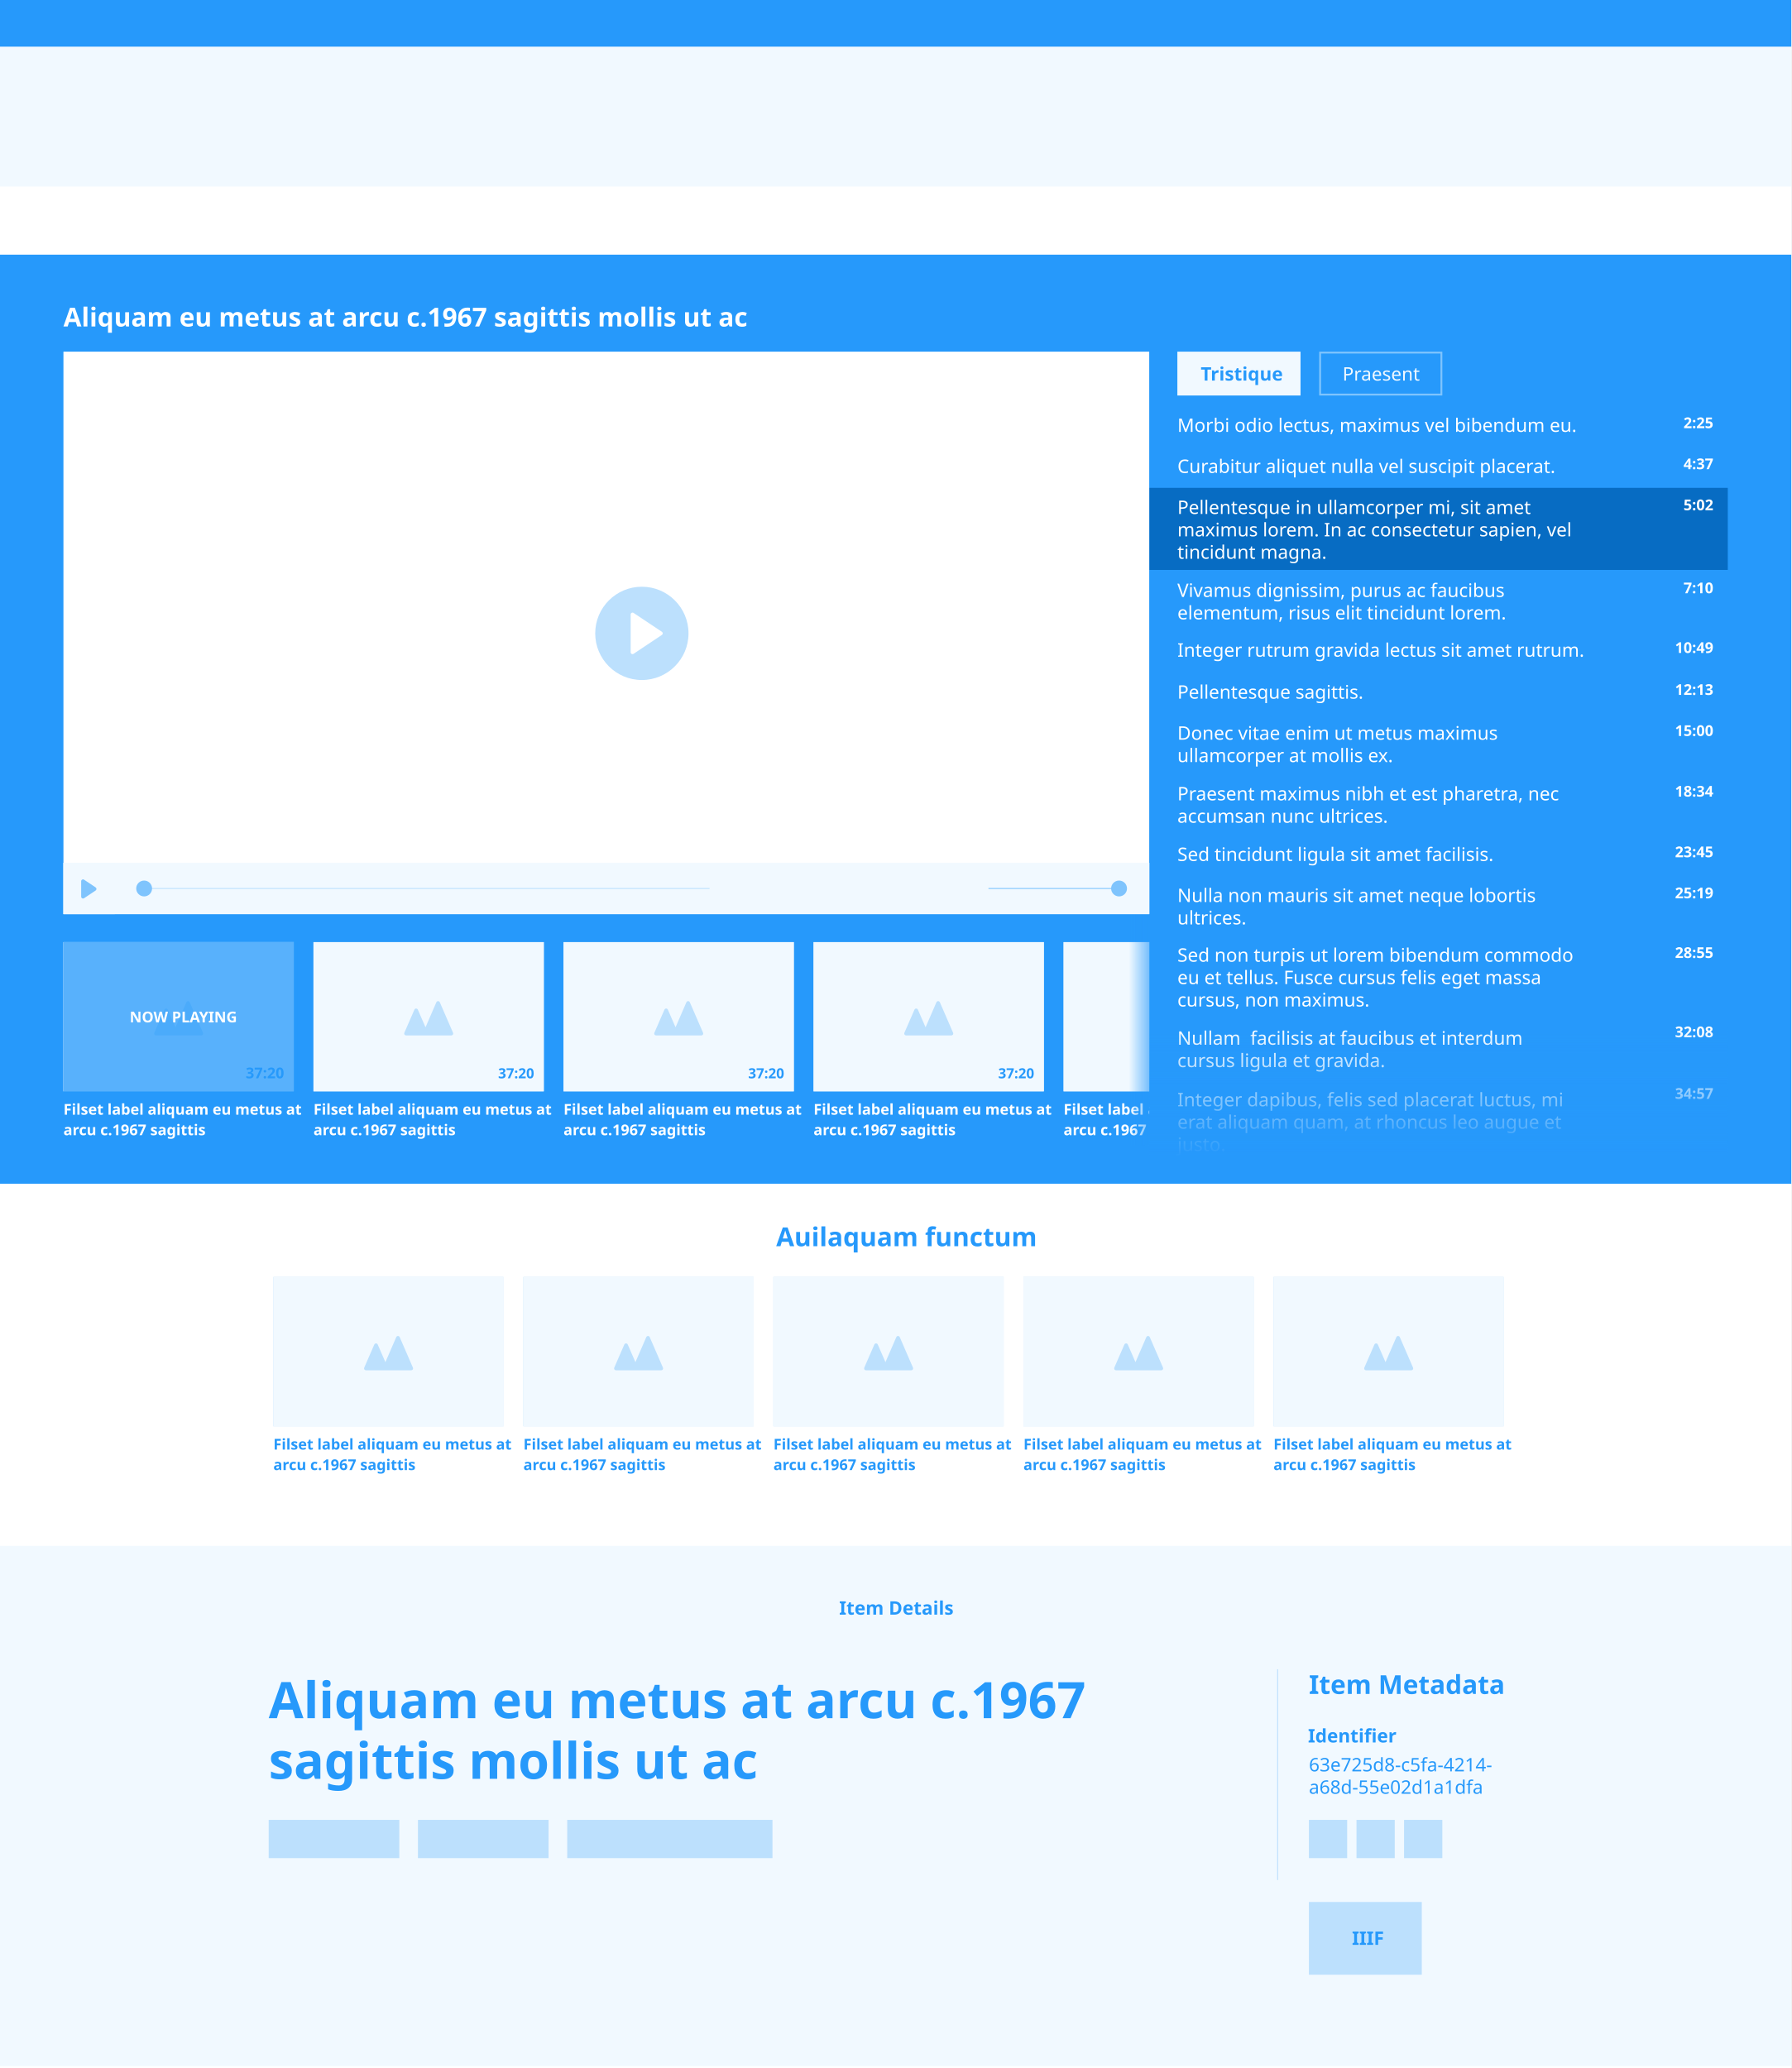
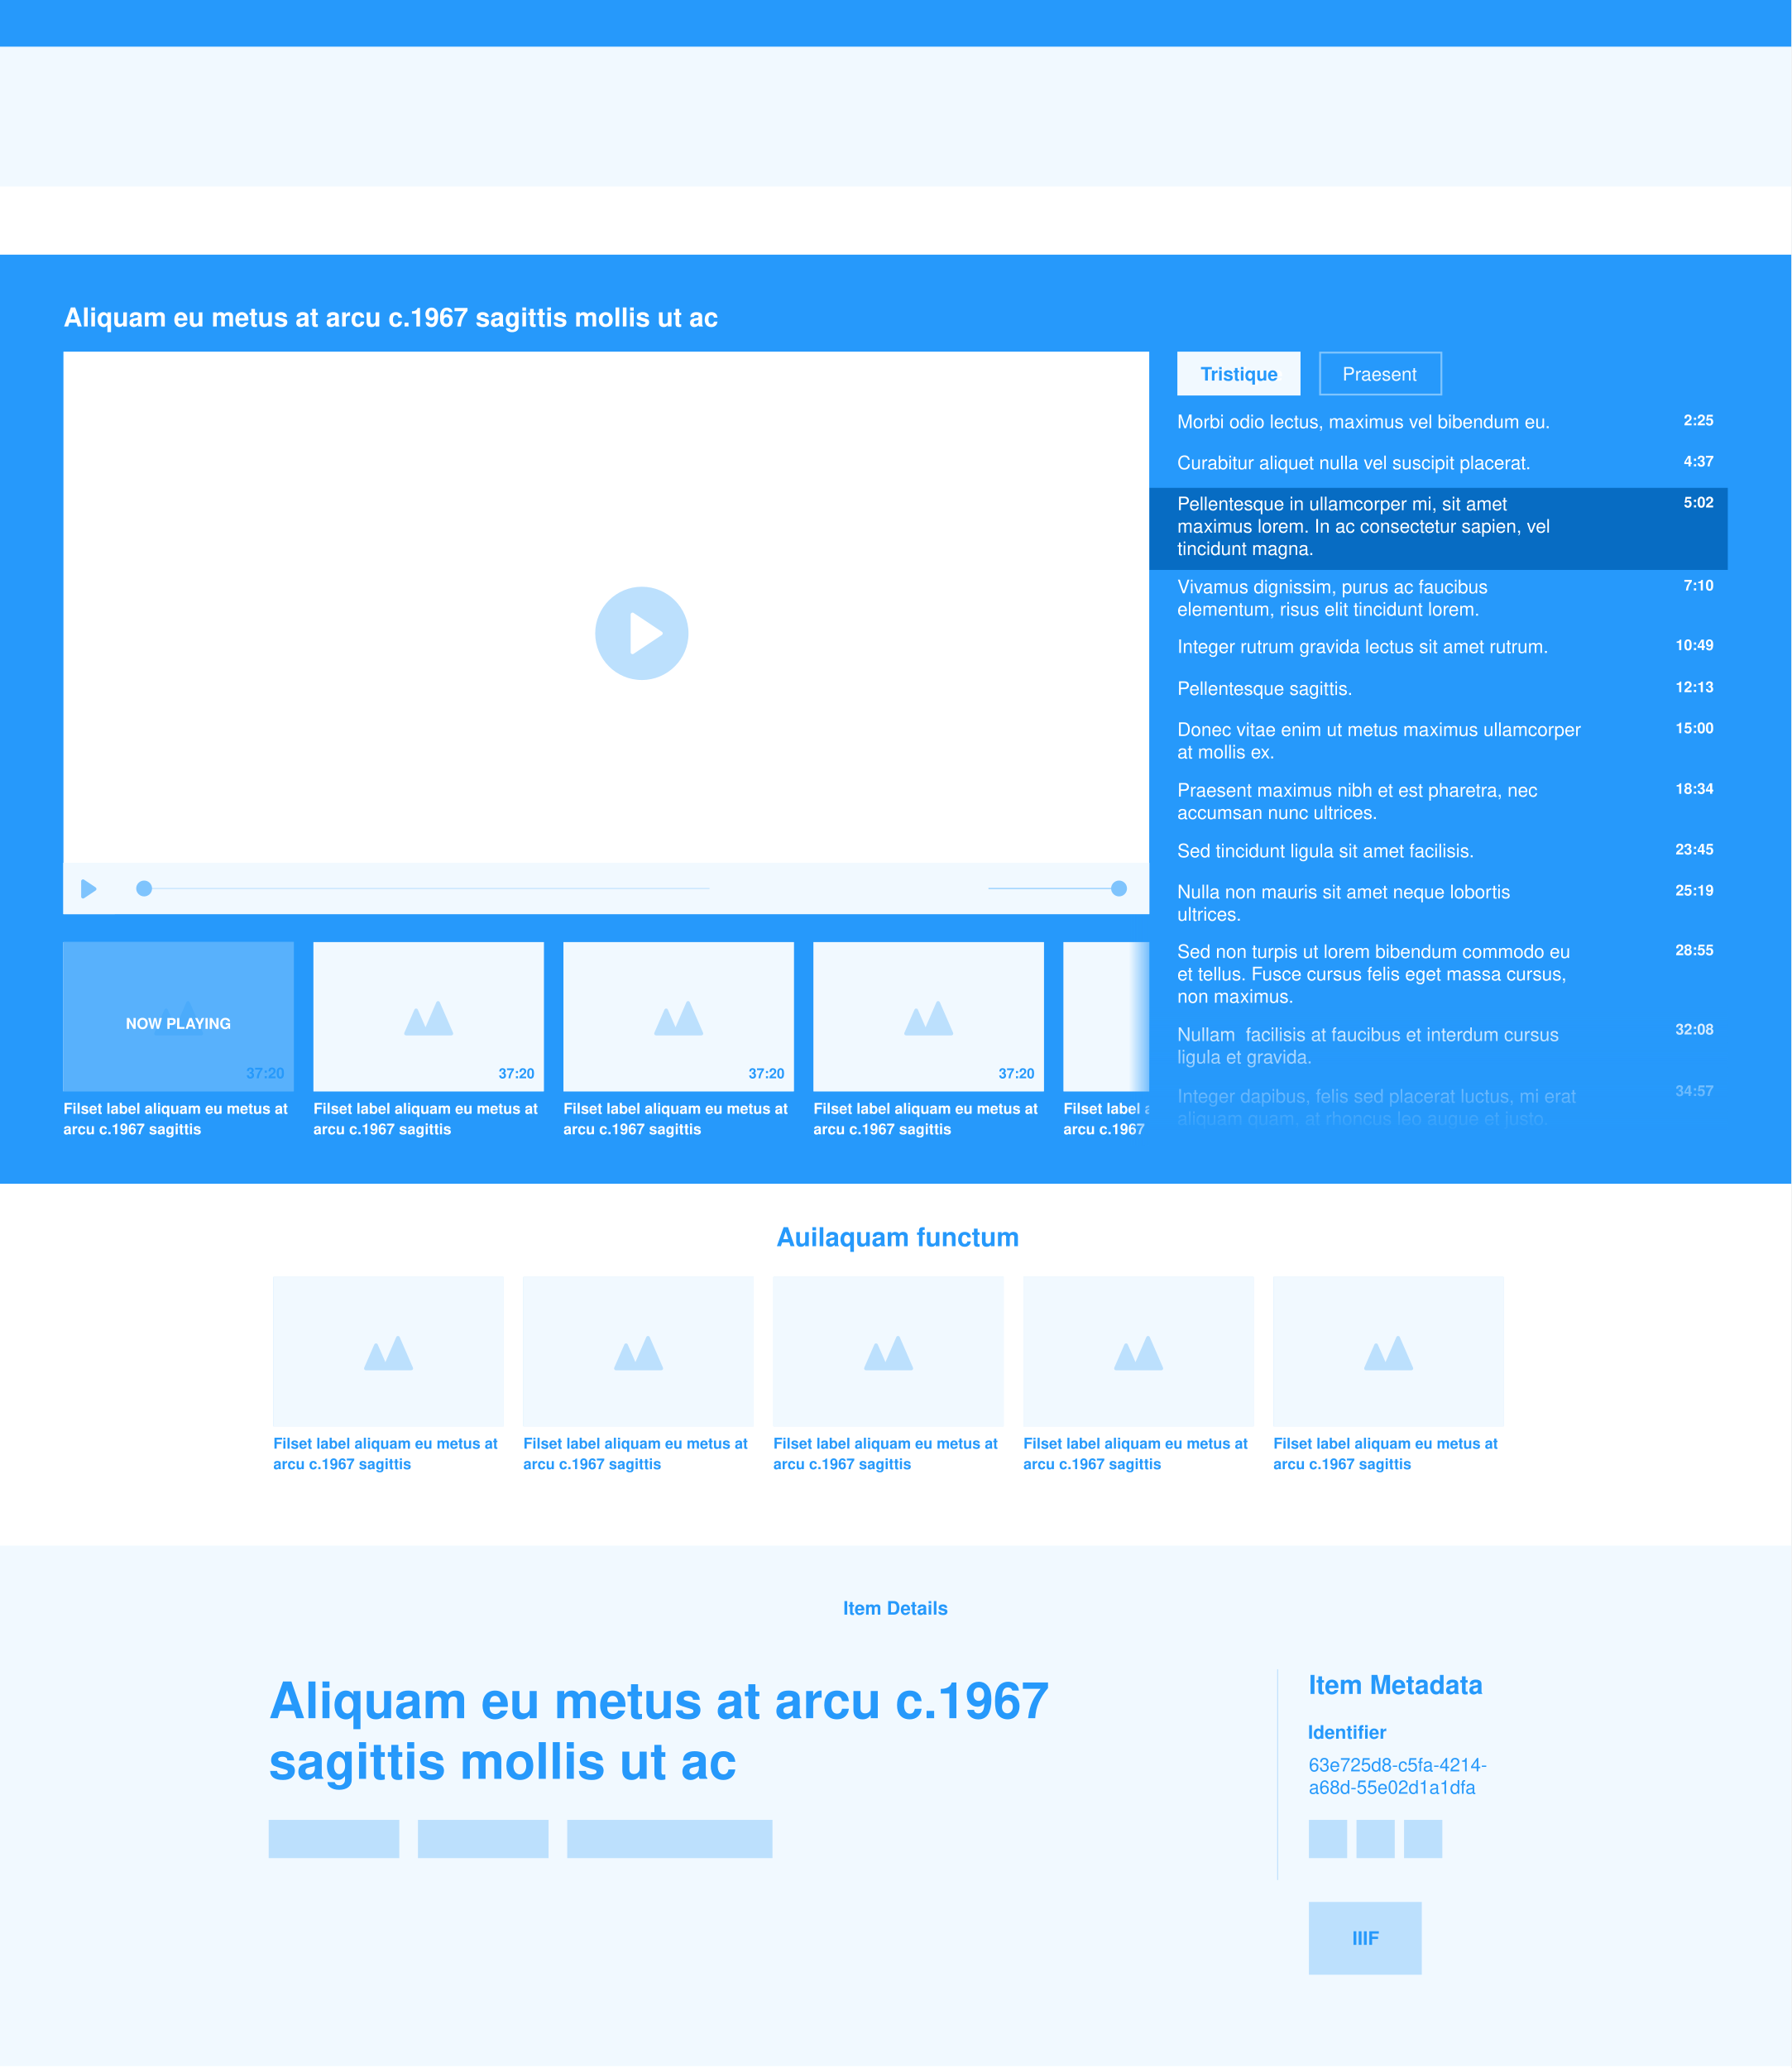
<svg xmlns="http://www.w3.org/2000/svg" width="1920" height="2217" viewBox="0 0 1920 2217">
  <defs>
-     <style>.a,.l,.u,.x{fill:none;}.b{clip-path:url(#f);}.ab,.c{fill:#f1f9ff;}.aa,.d,.e,.n,.q,.z{fill:#fff;}.f,.g,.h,.i,.k,.m,.p,.r{fill:#2699fb;}.aa,.ab,.g,.k,.m,.z{font-size:20px;}.g{font-family:Campton-ExtraBold, Campton;font-weight:800;}.h{font-size:54px;font-family:Campton-Bold, Campton;}.h,.i,.m,.n,.p,.q,.r,.z{font-weight:700;}.i,.n{font-size:28px;}.i,.m,.n,.p,.q,.r,.z{font-family:AkkuratPro-Bold, Akkurat Pro;}.j,.w{fill:#bce0fd;}.aa,.ab,.k{font-family:AkkuratPro-Regular, Akkurat Pro;}.l,.w{stroke:#bce0fd;}.o{clip-path:url(#a);}.p,.q{font-size:16px;}.r{font-size:15px;}.s{fill:url(#b);}.t{fill:#076cc3;}.u,.x{stroke:#7fc4fd;}.u{stroke-width:2px;}.v{fill:rgba(38,153,251,0.75);}.y{fill:#7fc4fd;}.ac{clip-path:url(#d);}.ad,.ae{stroke:none;}.ae{fill:#707070;}</style>
+     <style>.a,.l,.v,.y{fill:none;}.b{clip-path:url(#f);}.ac,.c{fill:#f1f9ff;}.aa,.ab,.d,.e,.m,.p,.s{fill:#fff;}.f,.g,.h,.i,.k,.o,.q,.r{fill:#2699fb;}.aa,.ab,.ac,.g,.k{font-size:20px;}.g,.h,.i,.m,.o,.p,.q{font-family:Helvetica-Bold, Helvetica;}.aa,.g,.h,.i,.m,.o,.p,.q,.r,.s{font-weight:700;}.h{font-size:54px;}.i,.m{font-size:28px;}.j,.x{fill:#bce0fd;}.ab,.ac,.k{font-family:Helvetica;}.l,.x{stroke:#bce0fd;}.n{clip-path:url(#a);}.o,.p,.s{font-size:16px;}.q,.r{font-size:15px;}.aa,.r,.s{font-family:AkkuratPro-Bold, Akkurat Pro;}.t{fill:url(#b);}.u{fill:#076cc3;}.v,.y{stroke:#7fc4fd;}.v{stroke-width:2px;}.w{fill:rgba(38,153,251,0.75);}.z{fill:#7fc4fd;}.ad{clip-path:url(#d);}.ae,.af{stroke:none;}.af{fill:#707070;}</style>
    <clipPath id="a">
      <rect class="a" width="1608" height="211" />
    </clipPath>
    <linearGradient id="b" y1="0.572" x2="1" y2="0.572" gradientUnits="objectBoundingBox">
      <stop offset="0" stop-color="#2699fb" stop-opacity="0" />
      <stop offset="1" stop-color="#2699fb" />
    </linearGradient>
    <clipPath id="d">
-       <rect class="a" width="1327" height="211" />
+       <rect class="a" width="1335" height="211" />
    </clipPath>
    <clipPath id="f">
      <rect width="1920" height="2217" />
    </clipPath>
  </defs>
  <g id="e" class="b">
    <rect class="e" width="1920" height="2217" />
    <path class="c" d="M0,0H1920V273H0Z" />
    <g class="d" transform="translate(1246 118)">
-       <path class="ad" d="M397,55h0Z" />
-       <path class="ae" d="M 0 55 L 397 55 L 0 55 Z" />
+       <path class="ae" d="M397,55h0Z" />
+       <path class="af" d="M 0 55 L 397 55 L 0 55 Z" />
    </g>
    <rect class="e" width="1920" height="73" transform="translate(0 200)" />
    <path class="f" d="M0,0H1920V50H0Z" />
    <g transform="translate(0 1657)">
      <path class="c" d="M0,0H1920V558H0Z" />
      <text class="g" transform="translate(960 74)">
-         <tspan x="-60.54" y="0">Item Details</tspan>
+         <tspan x="-56.133" y="0">Item Details</tspan>
      </text>
      <text class="h" transform="translate(288 185)">
        <tspan x="0" y="0">Aliquam eu metus at arcu c.1967</tspan>
        <tspan x="0" y="65">sagittis mollis ut ac</tspan>
      </text>
      <text class="i" transform="translate(1403 159)">
        <tspan x="0" y="0">Item Metadata</tspan>
      </text>
      <rect class="j" width="140" height="41" transform="translate(288 294)" />
      <rect class="j" width="140" height="41" transform="translate(448 294)" />
      <rect class="j" width="220" height="41" transform="translate(608 294)" />
      <text class="k" transform="translate(1403 242)">
        <tspan x="0" y="0">63e725d8-c5fa-4214-</tspan>
        <tspan x="0" y="24">a68d-55e02d1a1dfa</tspan>
      </text>
      <rect class="j" width="41" height="41" transform="translate(1403 294)" />
      <rect class="j" width="41" height="41" transform="translate(1454 294)" />
      <rect class="j" width="41" height="41" transform="translate(1505 294)" />
      <path class="l" d="M0,0V226" transform="translate(1369.5 132.5)" />
      <rect class="j" width="121" height="78" transform="translate(1403 382)" />
      <text class="g" transform="translate(1464 428)">
-         <tspan x="-14.86" y="0">IIIF</tspan>
-       </text>
-       <text class="m" transform="translate(1402 192)">
-         <tspan x="0" y="19">Identifier</tspan>
+         <tspan x="-14.443" y="0">IIIF</tspan>
+       </text>
+       <text class="g" transform="translate(1402 192)">
+         <tspan x="0" y="15">Identifier</tspan>
      </text>
    </g>
    <g transform="translate(0 273)">
-       <rect class="e" width="1920" height="1384" />
      <path class="f" d="M0,0H1920V996H0Z" />
-       <text class="n" transform="translate(68 77)">
+       <text class="m" transform="translate(68 77)">
        <tspan x="0" y="0">Aliquam eu metus at arcu c.1967 sagittis mollis ut ac</tspan>
      </text>
-       <g class="o" transform="translate(68 737)">
+       <g class="n" transform="translate(68 737)">
        <g transform="translate(-95 -745)">
          <g transform="translate(95 745)">
            <g transform="translate(-95 -956)">
              <rect class="j" width="246.727" height="160" transform="translate(95 956)" />
              <g transform="translate(95 956)">
                <path class="c" d="M247,160H0V0H247V160ZM110.033,71.2a1.974,1.974,0,0,0-1.834,1.2L97.385,97.225a2,2,0,0,0,1.833,2.8h48.568a2,2,0,0,0,1.835-2.8L135.41,64.458a2,2,0,0,0-3.67,0L120.1,91.3,111.866,72.4A1.974,1.974,0,0,0,110.033,71.2Z" transform="translate(0)" />
              </g>
            </g>
-             <text class="p" transform="translate(237 146)">
-               <tspan x="-41.616" y="0">37:20</tspan>
-             </text>
-             <text class="q" transform="translate(0 170)">
+             <text class="o" transform="translate(237 146)">
+               <tspan x="-40.922" y="0">37:20</tspan>
+             </text>
+             <text class="p" transform="translate(0 172)">
+               <tspan x="0" y="12">Filset label aliquam eu metus at </tspan>
+               <tspan x="0" y="34">arcu c.1967 sagittis </tspan>
+             </text>
+           </g>
+         </g>
+         <g transform="translate(173 -745)">
+           <g transform="translate(95 745)">
+             <g transform="translate(-95 -956)">
+               <rect class="j" width="246.727" height="160" transform="translate(95 956)" />
+               <g transform="translate(95 956)">
+                 <path class="c" d="M247,160H0V0H247V160ZM110.033,71.2a1.974,1.974,0,0,0-1.834,1.2L97.385,97.225a2,2,0,0,0,1.833,2.8h48.568a2,2,0,0,0,1.835-2.8L135.41,64.458a2,2,0,0,0-3.67,0L120.1,91.3,111.866,72.4A1.974,1.974,0,0,0,110.033,71.2Z" transform="translate(0)" />
+               </g>
+             </g>
+             <text class="q" transform="translate(237 146)">
+               <tspan x="-38.364" y="0">37:20</tspan>
+             </text>
+             <text class="p" transform="translate(0 172)">
+               <tspan x="0" y="12">Filset label aliquam eu metus at </tspan>
+               <tspan x="0" y="34">arcu c.1967 sagittis </tspan>
+             </text>
+           </g>
+         </g>
+         <g transform="translate(441 -745)">
+           <g transform="translate(95 745)">
+             <g transform="translate(-95 -956)">
+               <rect class="j" width="246.727" height="160" transform="translate(95 956)" />
+               <g transform="translate(95 956)">
+                 <path class="c" d="M247,160H0V0H247V160ZM110.033,71.2a1.974,1.974,0,0,0-1.834,1.2L97.385,97.225a2,2,0,0,0,1.833,2.8h48.568a2,2,0,0,0,1.835-2.8L135.41,64.458a2,2,0,0,0-3.67,0L120.1,91.3,111.866,72.4A1.974,1.974,0,0,0,110.033,71.2Z" transform="translate(0)" />
+               </g>
+             </g>
+             <text class="q" transform="translate(237 146)">
+               <tspan x="-38.364" y="0">37:20</tspan>
+             </text>
+             <text class="p" transform="translate(0 172)">
+               <tspan x="0" y="12">Filset label aliquam eu metus at </tspan>
+               <tspan x="0" y="34">arcu c.1967 sagittis </tspan>
+             </text>
+           </g>
+         </g>
+         <g transform="translate(709 -745)">
+           <g transform="translate(95 745)">
+             <g transform="translate(-95 -956)">
+               <rect class="j" width="246.727" height="160" transform="translate(95 956)" />
+               <g transform="translate(95 956)">
+                 <path class="c" d="M247,160H0V0H247V160ZM110.033,71.2a1.974,1.974,0,0,0-1.834,1.2L97.385,97.225a2,2,0,0,0,1.833,2.8h48.568a2,2,0,0,0,1.835-2.8L135.41,64.458a2,2,0,0,0-3.67,0L120.1,91.3,111.866,72.4A1.974,1.974,0,0,0,110.033,71.2Z" transform="translate(0)" />
+               </g>
+             </g>
+             <text class="q" transform="translate(237 146)">
+               <tspan x="-38.364" y="0">37:20</tspan>
+             </text>
+             <text class="p" transform="translate(0 172)">
+               <tspan x="0" y="12">Filset label aliquam eu metus at </tspan>
+               <tspan x="0" y="34">arcu c.1967 sagittis </tspan>
+             </text>
+           </g>
+         </g>
+         <g transform="translate(977 -745)">
+           <g transform="translate(95 745)">
+             <g transform="translate(-95 -956)">
+               <rect class="j" width="246.727" height="160" transform="translate(95 956)" />
+               <g transform="translate(95 956)">
+                 <path class="c" d="M247,160H0V0H247V160ZM110.033,71.2a1.974,1.974,0,0,0-1.834,1.2L97.385,97.225a2,2,0,0,0,1.833,2.8h48.568a2,2,0,0,0,1.835-2.8L135.41,64.458a2,2,0,0,0-3.67,0L120.1,91.3,111.866,72.4A1.974,1.974,0,0,0,110.033,71.2Z" transform="translate(0)" />
+               </g>
+             </g>
+             <text class="r" transform="translate(187 131)">
+               <tspan x="-39.015" y="15">37:20</tspan>
+             </text>
+             <text class="p" transform="translate(0 172)">
+               <tspan x="0" y="12">Filset label aliquam eu metus at </tspan>
+               <tspan x="0" y="34">arcu c.1967 sagittis </tspan>
+             </text>
+           </g>
+         </g>
+         <g transform="translate(1245 -745)">
+           <g transform="translate(95 745)">
+             <g transform="translate(-95 -956)">
+               <rect class="j" width="246.727" height="160" transform="translate(95 956)" />
+               <g transform="translate(95 956)">
+                 <path class="c" d="M247,160H0V0H247V160ZM110.033,71.2a1.974,1.974,0,0,0-1.834,1.2L97.385,97.225a2,2,0,0,0,1.833,2.8h48.568a2,2,0,0,0,1.835-2.8L135.41,64.458a2,2,0,0,0-3.67,0L120.1,91.3,111.866,72.4A1.974,1.974,0,0,0,110.033,71.2Z" transform="translate(0)" />
+               </g>
+             </g>
+             <text class="r" transform="translate(187 131)">
+               <tspan x="-39.015" y="15">37:20</tspan>
+             </text>
+             <text class="s" transform="translate(0 170)">
              <tspan x="0" y="15">Filset label aliquam eu metus at </tspan>
              <tspan x="0" y="37">arcu c.1967 sagittis </tspan>
            </text>
          </g>
        </g>
-         <g transform="translate(173 -745)">
-           <g transform="translate(95 745)">
-             <g transform="translate(-95 -956)">
-               <rect class="j" width="246.727" height="160" transform="translate(95 956)" />
-               <g transform="translate(95 956)">
-                 <path class="c" d="M247,160H0V0H247V160ZM110.033,71.2a1.974,1.974,0,0,0-1.834,1.2L97.385,97.225a2,2,0,0,0,1.833,2.8h48.568a2,2,0,0,0,1.835-2.8L135.41,64.458a2,2,0,0,0-3.67,0L120.1,91.3,111.866,72.4A1.974,1.974,0,0,0,110.033,71.2Z" transform="translate(0)" />
-               </g>
-             </g>
-             <text class="r" transform="translate(237 146)">
-               <tspan x="-39.015" y="0">37:20</tspan>
-             </text>
-             <text class="q" transform="translate(0 170)">
-               <tspan x="0" y="15">Filset label aliquam eu metus at </tspan>
-               <tspan x="0" y="37">arcu c.1967 sagittis </tspan>
-             </text>
-           </g>
-         </g>
-         <g transform="translate(441 -745)">
-           <g transform="translate(95 745)">
-             <g transform="translate(-95 -956)">
-               <rect class="j" width="246.727" height="160" transform="translate(95 956)" />
-               <g transform="translate(95 956)">
-                 <path class="c" d="M247,160H0V0H247V160ZM110.033,71.2a1.974,1.974,0,0,0-1.834,1.2L97.385,97.225a2,2,0,0,0,1.833,2.8h48.568a2,2,0,0,0,1.835-2.8L135.41,64.458a2,2,0,0,0-3.67,0L120.1,91.3,111.866,72.4A1.974,1.974,0,0,0,110.033,71.2Z" transform="translate(0)" />
-               </g>
-             </g>
-             <text class="r" transform="translate(237 146)">
-               <tspan x="-39.015" y="0">37:20</tspan>
-             </text>
-             <text class="q" transform="translate(0 170)">
-               <tspan x="0" y="15">Filset label aliquam eu metus at </tspan>
-               <tspan x="0" y="37">arcu c.1967 sagittis </tspan>
-             </text>
-           </g>
-         </g>
-         <g transform="translate(709 -745)">
-           <g transform="translate(95 745)">
-             <g transform="translate(-95 -956)">
-               <rect class="j" width="246.727" height="160" transform="translate(95 956)" />
-               <g transform="translate(95 956)">
-                 <path class="c" d="M247,160H0V0H247V160ZM110.033,71.2a1.974,1.974,0,0,0-1.834,1.2L97.385,97.225a2,2,0,0,0,1.833,2.8h48.568a2,2,0,0,0,1.835-2.8L135.41,64.458a2,2,0,0,0-3.67,0L120.1,91.3,111.866,72.4A1.974,1.974,0,0,0,110.033,71.2Z" transform="translate(0)" />
-               </g>
-             </g>
-             <text class="r" transform="translate(237 146)">
-               <tspan x="-39.015" y="0">37:20</tspan>
-             </text>
-             <text class="q" transform="translate(0 170)">
-               <tspan x="0" y="15">Filset label aliquam eu metus at </tspan>
-               <tspan x="0" y="37">arcu c.1967 sagittis </tspan>
-             </text>
-           </g>
-         </g>
-         <g transform="translate(977 -745)">
-           <g transform="translate(95 745)">
-             <g transform="translate(-95 -956)">
-               <rect class="j" width="246.727" height="160" transform="translate(95 956)" />
-               <g transform="translate(95 956)">
-                 <path class="c" d="M247,160H0V0H247V160ZM110.033,71.2a1.974,1.974,0,0,0-1.834,1.2L97.385,97.225a2,2,0,0,0,1.833,2.8h48.568a2,2,0,0,0,1.835-2.8L135.41,64.458a2,2,0,0,0-3.67,0L120.1,91.3,111.866,72.4A1.974,1.974,0,0,0,110.033,71.2Z" transform="translate(0)" />
-               </g>
-             </g>
-             <text class="r" transform="translate(187 131)">
-               <tspan x="-39.015" y="15">37:20</tspan>
-             </text>
-             <text class="q" transform="translate(0 170)">
-               <tspan x="0" y="15">Filset label aliquam eu metus at </tspan>
-               <tspan x="0" y="37">arcu c.1967 sagittis </tspan>
-             </text>
-           </g>
-         </g>
-         <g transform="translate(1245 -745)">
-           <g transform="translate(95 745)">
-             <g transform="translate(-95 -956)">
-               <rect class="j" width="246.727" height="160" transform="translate(95 956)" />
-               <g transform="translate(95 956)">
-                 <path class="c" d="M247,160H0V0H247V160ZM110.033,71.2a1.974,1.974,0,0,0-1.834,1.2L97.385,97.225a2,2,0,0,0,1.833,2.8h48.568a2,2,0,0,0,1.835-2.8L135.41,64.458a2,2,0,0,0-3.67,0L120.1,91.3,111.866,72.4A1.974,1.974,0,0,0,110.033,71.2Z" transform="translate(0)" />
-               </g>
-             </g>
-             <text class="r" transform="translate(187 131)">
-               <tspan x="-39.015" y="15">37:20</tspan>
-             </text>
-             <text class="q" transform="translate(0 170)">
-               <tspan x="0" y="15">Filset label aliquam eu metus at </tspan>
-               <tspan x="0" y="37">arcu c.1967 sagittis </tspan>
-             </text>
-           </g>
-         </g>
      </g>
-       <rect class="s" width="36" height="290" transform="translate(1210 665)" />
+       <rect class="t" width="36" height="290" transform="translate(1210 665)" />
      <rect class="f" width="541" height="892" transform="translate(1232 104)" />
-       <rect class="t" width="620" height="88" transform="translate(1232 250)" />
+       <rect class="u" width="620" height="88" transform="translate(1232 250)" />
      <rect class="c" width="132" height="47" transform="translate(1262 104)" />
-       <g class="u" transform="translate(1414 104)">
-         <rect class="ad" width="132" height="47" />
+       <g class="v" transform="translate(1414 104)">
+         <rect class="ae" width="132" height="47" />
        <rect class="a" x="1" y="1" width="130" height="45" />
      </g>
-       <rect class="v" width="251" height="161" transform="translate(68 737)" />
-       <text class="q" transform="translate(191.5 823)">
-         <tspan x="-52.536" y="0">NOW PLAYING</tspan>
+       <rect class="w" width="251" height="161" transform="translate(68 737)" />
+       <text class="p" transform="translate(191.5 830)">
+         <tspan x="-56.598" y="0">NOW PLAYING</tspan>
      </text>
      <g transform="translate(-76 31)">
        <path class="e" d="M0,0H1163.837V603H0Z" transform="translate(144 73)" />
        <circle class="j" cx="50" cy="50" r="50" transform="translate(714 325)" />
        <path class="e" d="M22.336,2.5a2,2,0,0,1,3.328,0L45.927,32.891A2,2,0,0,1,44.263,36H3.737a2,2,0,0,1-1.664-3.109Z" transform="translate(788 351) rotate(90)" />
        <rect class="c" width="1164" height="55" transform="translate(144 621)" />
        <rect class="c" width="55" height="55" transform="translate(144 621)" />
-         <path class="w" d="M0,0H606.085" transform="translate(230.5 648.5)" />
+         <path class="x" d="M0,0H606.085" transform="translate(230.5 648.5)" />
        <g transform="translate(-49)">
-           <line class="x" x2="148" transform="translate(1184.5 648.5)" />
-           <circle class="y" cx="8.5" cy="8.5" r="8.5" transform="translate(1316 640)" />
-         </g>
-         <circle class="y" cx="8.5" cy="8.5" r="8.5" transform="translate(222 640)" />
-         <path class="y" d="M10.336,2.5a2,2,0,0,1,3.328,0l8.263,12.394A2,2,0,0,1,20.263,18H3.737a2,2,0,0,1-1.664-3.109Z" transform="translate(181 637) rotate(90)" />
+           <line class="y" x2="148" transform="translate(1184.5 648.5)" />
+           <circle class="z" cx="8.5" cy="8.5" r="8.5" transform="translate(1316 640)" />
+         </g>
+         <circle class="z" cx="8.5" cy="8.5" r="8.5" transform="translate(222 640)" />
+         <path class="z" d="M10.336,2.5a2,2,0,0,1,3.328,0l8.263,12.394A2,2,0,0,1,20.263,18H3.737a2,2,0,0,1-1.664-3.109Z" transform="translate(181 637) rotate(90)" />
      </g>
-       <text class="z" transform="translate(1287 135)">
+       <text class="aa" transform="translate(1287 135)">
        <tspan x="0" y="0">Tristique</tspan>
      </text>
-       <text class="aa" transform="translate(1262 171)">
-         <tspan x="0" y="19">Morbi odio lectus, maximus vel bibendum eu.</tspan>
-       </text>
-       <text class="q" transform="translate(1403 171)">
-         <tspan x="401.504" y="15">2:25</tspan>
-       </text>
-       <text class="aa" transform="translate(1262 215)">
-         <tspan x="0" y="19">Curabitur aliquet nulla vel suscipit placerat. </tspan>
-       </text>
-       <text class="aa" transform="translate(1262 259)">
-         <tspan x="0" y="19">Pellentesque in ullamcorper mi, sit amet </tspan>
-         <tspan x="0" y="43">maximus lorem. In ac consectetur sapien, vel </tspan>
-         <tspan x="0" y="67">tincidunt magna.</tspan>
-       </text>
-       <text class="aa" transform="translate(1262 348)">
-         <tspan x="0" y="19">Vivamus dignissim, purus ac faucibus </tspan>
-         <tspan x="0" y="43">elementum, risus elit tincidunt lorem.</tspan>
-       </text>
-       <text class="aa" transform="translate(1262 412)">
-         <tspan x="0" y="19">Integer rutrum gravida lectus sit amet rutrum. </tspan>
-       </text>
-       <text class="q" transform="translate(1403 215)">
-         <tspan x="401.504" y="15">4:37</tspan>
-       </text>
-       <text class="q" transform="translate(1403 259)">
-         <tspan x="401.504" y="15">5:02</tspan>
-       </text>
-       <text class="q" transform="translate(1403 348)">
-         <tspan x="401.504" y="15">7:10</tspan>
-       </text>
-       <text class="q" transform="translate(1403 412)">
-         <tspan x="392.384" y="15">10:49</tspan>
-       </text>
-       <text class="m" transform="translate(1287 135)">
+       <text class="ab" transform="translate(1262 171)">
+         <tspan x="0" y="15">Morbi odio lectus, maximus vel bibendum eu.</tspan>
+       </text>
+       <text class="p" transform="translate(1403 171)">
+         <tspan x="401.977" y="12">2:25</tspan>
+       </text>
+       <text class="ab" transform="translate(1262 215)">
+         <tspan x="0" y="15">Curabitur aliquet nulla vel suscipit placerat. </tspan>
+       </text>
+       <text class="ab" transform="translate(1262 259)">
+         <tspan x="0" y="15">Pellentesque in ullamcorper mi, sit amet </tspan>
+         <tspan x="0" y="39">maximus lorem. In ac consectetur sapien, vel </tspan>
+         <tspan x="0" y="63">tincidunt magna.</tspan>
+       </text>
+       <text class="ab" transform="translate(1262 348)">
+         <tspan x="0" y="15">Vivamus dignissim, purus ac faucibus </tspan>
+         <tspan x="0" y="39">elementum, risus elit tincidunt lorem.</tspan>
+       </text>
+       <text class="ab" transform="translate(1262 412)">
+         <tspan x="0" y="15">Integer rutrum gravida lectus sit amet rutrum. </tspan>
+       </text>
+       <text class="p" transform="translate(1403 215)">
+         <tspan x="401.977" y="12">4:37</tspan>
+       </text>
+       <text class="p" transform="translate(1403 259)">
+         <tspan x="401.977" y="12">5:02</tspan>
+       </text>
+       <text class="p" transform="translate(1403 348)">
+         <tspan x="401.977" y="12">7:10</tspan>
+       </text>
+       <text class="p" transform="translate(1403 412)">
+         <tspan x="393.078" y="12">10:49</tspan>
+       </text>
+       <text class="g" transform="translate(1287 135)">
        <tspan x="0" y="0">Tristique</tspan>
      </text>
-       <text class="ab" transform="translate(1439 135)">
+       <text class="ac" transform="translate(1439 135)">
        <tspan x="0" y="0">Praesent</tspan>
      </text>
-       <text class="aa" transform="translate(1262 457)">
-         <tspan x="0" y="19">Pellentesque sagittis.</tspan>
-       </text>
-       <text class="aa" transform="translate(1262 501)">
-         <tspan x="0" y="19">Donec vitae enim ut metus maximus </tspan>
-         <tspan x="0" y="43">ullamcorper at mollis ex.</tspan>
-       </text>
-       <text class="aa" transform="translate(1262 566)">
-         <tspan x="0" y="19">Praesent maximus nibh et est pharetra, nec </tspan>
-         <tspan x="0" y="43">accumsan nunc ultrices. </tspan>
-       </text>
-       <text class="aa" transform="translate(1262 631)">
-         <tspan x="0" y="19">Sed tincidunt ligula sit amet facilisis.</tspan>
-       </text>
-       <text class="aa" transform="translate(1262 675)">
-         <tspan x="0" y="19">Nulla non mauris sit amet neque lobortis </tspan>
-         <tspan x="0" y="43">ultrices.</tspan>
-       </text>
-       <text class="aa" transform="translate(1262 739)">
-         <tspan x="0" y="19">Sed non turpis ut lorem bibendum commodo </tspan>
-         <tspan x="0" y="43">eu et tellus. Fusce cursus felis eget massa </tspan>
-         <tspan x="0" y="67">cursus, non maximus.</tspan>
-       </text>
-       <text class="aa" transform="translate(1262 828)">
-         <tspan x="0" y="19" xml:space="preserve">Nullam  facilisis at faucibus et interdum </tspan>
-         <tspan x="0" y="43">cursus ligula et gravida.</tspan>
-       </text>
-       <text class="aa" transform="translate(1262 894)">
-         <tspan x="0" y="19">Integer dapibus, felis sed placerat luctus, mi </tspan>
-         <tspan x="0" y="43">erat aliquam quam, at rhoncus leo augue et </tspan>
-         <tspan x="0" y="67">justo. </tspan>
-       </text>
-       <text class="q" transform="translate(1403 457)">
-         <tspan x="392.384" y="15">12:13</tspan>
-       </text>
-       <text class="q" transform="translate(1403 501)">
-         <tspan x="392.384" y="15">15:00</tspan>
-       </text>
-       <text class="q" transform="translate(1403 566)">
-         <tspan x="392.384" y="15">18:34</tspan>
-       </text>
-       <text class="q" transform="translate(1403 631)">
-         <tspan x="392.384" y="15">23:45</tspan>
-       </text>
-       <text class="q" transform="translate(1403 675)">
-         <tspan x="392.384" y="15">25:19</tspan>
-       </text>
-       <text class="q" transform="translate(1403 739)">
-         <tspan x="392.384" y="15">28:55</tspan>
-       </text>
-       <text class="q" transform="translate(1403 824)">
-         <tspan x="392.384" y="15">32:08</tspan>
-       </text>
-       <text class="q" transform="translate(1403 890)">
-         <tspan x="392.384" y="15">34:57</tspan>
-       </text>
-       <rect class="s" width="139" height="620" transform="translate(1852 828) rotate(90)" />
+       <text class="ab" transform="translate(1262 457)">
+         <tspan x="0" y="15">Pellentesque sagittis.</tspan>
+       </text>
+       <text class="ab" transform="translate(1262 501)">
+         <tspan x="0" y="15">Donec vitae enim ut metus maximus ullamcorper </tspan>
+         <tspan x="0" y="39">at mollis ex.</tspan>
+       </text>
+       <text class="ab" transform="translate(1262 566)">
+         <tspan x="0" y="15">Praesent maximus nibh et est pharetra, nec </tspan>
+         <tspan x="0" y="39">accumsan nunc ultrices. </tspan>
+       </text>
+       <text class="ab" transform="translate(1262 631)">
+         <tspan x="0" y="15">Sed tincidunt ligula sit amet facilisis.</tspan>
+       </text>
+       <text class="ab" transform="translate(1262 675)">
+         <tspan x="0" y="15">Nulla non mauris sit amet neque lobortis </tspan>
+         <tspan x="0" y="39">ultrices.</tspan>
+       </text>
+       <text class="ab" transform="translate(1262 739)">
+         <tspan x="0" y="15">Sed non turpis ut lorem bibendum commodo eu </tspan>
+         <tspan x="0" y="39">et tellus. Fusce cursus felis eget massa cursus, </tspan>
+         <tspan x="0" y="63">non maximus.</tspan>
+       </text>
+       <text class="ab" transform="translate(1262 828)">
+         <tspan x="0" y="15" xml:space="preserve">Nullam  facilisis at faucibus et interdum cursus </tspan>
+         <tspan x="0" y="39">ligula et gravida.</tspan>
+       </text>
+       <text class="ab" transform="translate(1262 894)">
+         <tspan x="0" y="15">Integer dapibus, felis sed placerat luctus, mi erat </tspan>
+         <tspan x="0" y="39">aliquam quam, at rhoncus leo augue et justo. </tspan>
+       </text>
+       <text class="p" transform="translate(1403 457)">
+         <tspan x="393.078" y="12">12:13</tspan>
+       </text>
+       <text class="p" transform="translate(1403 501)">
+         <tspan x="393.078" y="12">15:00</tspan>
+       </text>
+       <text class="p" transform="translate(1403 566)">
+         <tspan x="393.078" y="12">18:34</tspan>
+       </text>
+       <text class="p" transform="translate(1403 631)">
+         <tspan x="393.078" y="12">23:45</tspan>
+       </text>
+       <text class="p" transform="translate(1403 675)">
+         <tspan x="393.078" y="12">25:19</tspan>
+       </text>
+       <text class="p" transform="translate(1403 739)">
+         <tspan x="393.078" y="12">28:55</tspan>
+       </text>
+       <text class="p" transform="translate(1403 824)">
+         <tspan x="393.078" y="12">32:08</tspan>
+       </text>
+       <text class="p" transform="translate(1403 890)">
+         <tspan x="393.078" y="12">34:57</tspan>
+       </text>
+       <rect class="t" width="139" height="620" transform="translate(1852 804) rotate(90)" />
      <text class="i" transform="translate(832 1063)">
        <tspan x="0" y="0">Auilaquam functum</tspan>
      </text>
-       <g class="ac" transform="translate(293 1096)">
+       <g class="ad" transform="translate(293 1096)">
        <g transform="translate(-293 -1096)">
          <g transform="translate(293 1096)">
            <g transform="translate(-95 -956)">
              <rect class="j" width="246.727" height="160" transform="translate(95 956)" />
              <g transform="translate(95 956)">
                <path class="c" d="M247,160H0V0H247V160ZM110.033,71.2a1.974,1.974,0,0,0-1.834,1.2L97.385,97.225a2,2,0,0,0,1.833,2.8h48.568a2,2,0,0,0,1.835-2.8L135.41,64.458a2,2,0,0,0-3.67,0L120.1,91.3,111.866,72.4A1.974,1.974,0,0,0,110.033,71.2Z" transform="translate(0)" />
              </g>
            </g>
-             <text class="p" transform="translate(0 170)">
-               <tspan x="0" y="15">Filset label aliquam eu metus at </tspan>
-               <tspan x="0" y="37">arcu c.1967 sagittis </tspan>
+             <text class="o" transform="translate(0 172)">
+               <tspan x="0" y="12">Filset label aliquam eu metus at </tspan>
+               <tspan x="0" y="34">arcu c.1967 sagittis </tspan>
            </text>
          </g>
        </g>
        <g transform="translate(-25 -1096)">
          <g transform="translate(293 1096)">
            <g transform="translate(-95 -956)">
              <rect class="j" width="246.727" height="160" transform="translate(95 956)" />
              <g transform="translate(95 956)">
                <path class="c" d="M247,160H0V0H247V160ZM110.033,71.2a1.974,1.974,0,0,0-1.834,1.2L97.385,97.225a2,2,0,0,0,1.833,2.8h48.568a2,2,0,0,0,1.835-2.8L135.41,64.458a2,2,0,0,0-3.67,0L120.1,91.3,111.866,72.4A1.974,1.974,0,0,0,110.033,71.2Z" transform="translate(0)" />
              </g>
            </g>
-             <text class="p" transform="translate(0 170)">
-               <tspan x="0" y="15">Filset label aliquam eu metus at </tspan>
-               <tspan x="0" y="37">arcu c.1967 sagittis </tspan>
+             <text class="o" transform="translate(0 172)">
+               <tspan x="0" y="12">Filset label aliquam eu metus at </tspan>
+               <tspan x="0" y="34">arcu c.1967 sagittis </tspan>
            </text>
          </g>
        </g>
        <g transform="translate(243 -1096)">
          <g transform="translate(293 1096)">
            <g transform="translate(-95 -956)">
              <rect class="j" width="246.727" height="160" transform="translate(95 956)" />
              <g transform="translate(95 956)">
                <path class="c" d="M247,160H0V0H247V160ZM110.033,71.2a1.974,1.974,0,0,0-1.834,1.2L97.385,97.225a2,2,0,0,0,1.833,2.8h48.568a2,2,0,0,0,1.835-2.8L135.41,64.458a2,2,0,0,0-3.67,0L120.1,91.3,111.866,72.4A1.974,1.974,0,0,0,110.033,71.2Z" transform="translate(0)" />
              </g>
            </g>
-             <text class="p" transform="translate(0 170)">
-               <tspan x="0" y="15">Filset label aliquam eu metus at </tspan>
-               <tspan x="0" y="37">arcu c.1967 sagittis </tspan>
+             <text class="o" transform="translate(0 172)">
+               <tspan x="0" y="12">Filset label aliquam eu metus at </tspan>
+               <tspan x="0" y="34">arcu c.1967 sagittis </tspan>
            </text>
          </g>
        </g>
        <g transform="translate(511 -1096)">
          <g transform="translate(293 1096)">
            <g transform="translate(-95 -956)">
              <rect class="j" width="246.727" height="160" transform="translate(95 956)" />
              <g transform="translate(95 956)">
                <path class="c" d="M247,160H0V0H247V160ZM110.033,71.2a1.974,1.974,0,0,0-1.834,1.2L97.385,97.225a2,2,0,0,0,1.833,2.8h48.568a2,2,0,0,0,1.835-2.8L135.41,64.458a2,2,0,0,0-3.67,0L120.1,91.3,111.866,72.4A1.974,1.974,0,0,0,110.033,71.2Z" transform="translate(0)" />
              </g>
            </g>
-             <text class="p" transform="translate(0 170)">
-               <tspan x="0" y="15">Filset label aliquam eu metus at </tspan>
-               <tspan x="0" y="37">arcu c.1967 sagittis </tspan>
+             <text class="o" transform="translate(0 172)">
+               <tspan x="0" y="12">Filset label aliquam eu metus at </tspan>
+               <tspan x="0" y="34">arcu c.1967 sagittis </tspan>
            </text>
          </g>
        </g>
        <g transform="translate(779 -1096)">
          <g transform="translate(293 1096)">
            <g transform="translate(-95 -956)">
              <rect class="j" width="246.727" height="160" transform="translate(95 956)" />
              <g transform="translate(95 956)">
                <path class="c" d="M247,160H0V0H247V160ZM110.033,71.2a1.974,1.974,0,0,0-1.834,1.2L97.385,97.225a2,2,0,0,0,1.833,2.8h48.568a2,2,0,0,0,1.835-2.8L135.41,64.458a2,2,0,0,0-3.67,0L120.1,91.3,111.866,72.4A1.974,1.974,0,0,0,110.033,71.2Z" transform="translate(0)" />
              </g>
            </g>
-             <text class="p" transform="translate(0 170)">
-               <tspan x="0" y="15">Filset label aliquam eu metus at </tspan>
-               <tspan x="0" y="37">arcu c.1967 sagittis </tspan>
+             <text class="o" transform="translate(0 172)">
+               <tspan x="0" y="12">Filset label aliquam eu metus at </tspan>
+               <tspan x="0" y="34">arcu c.1967 sagittis </tspan>
            </text>
          </g>
        </g>
      </g>
    </g>
  </g>
</svg>
